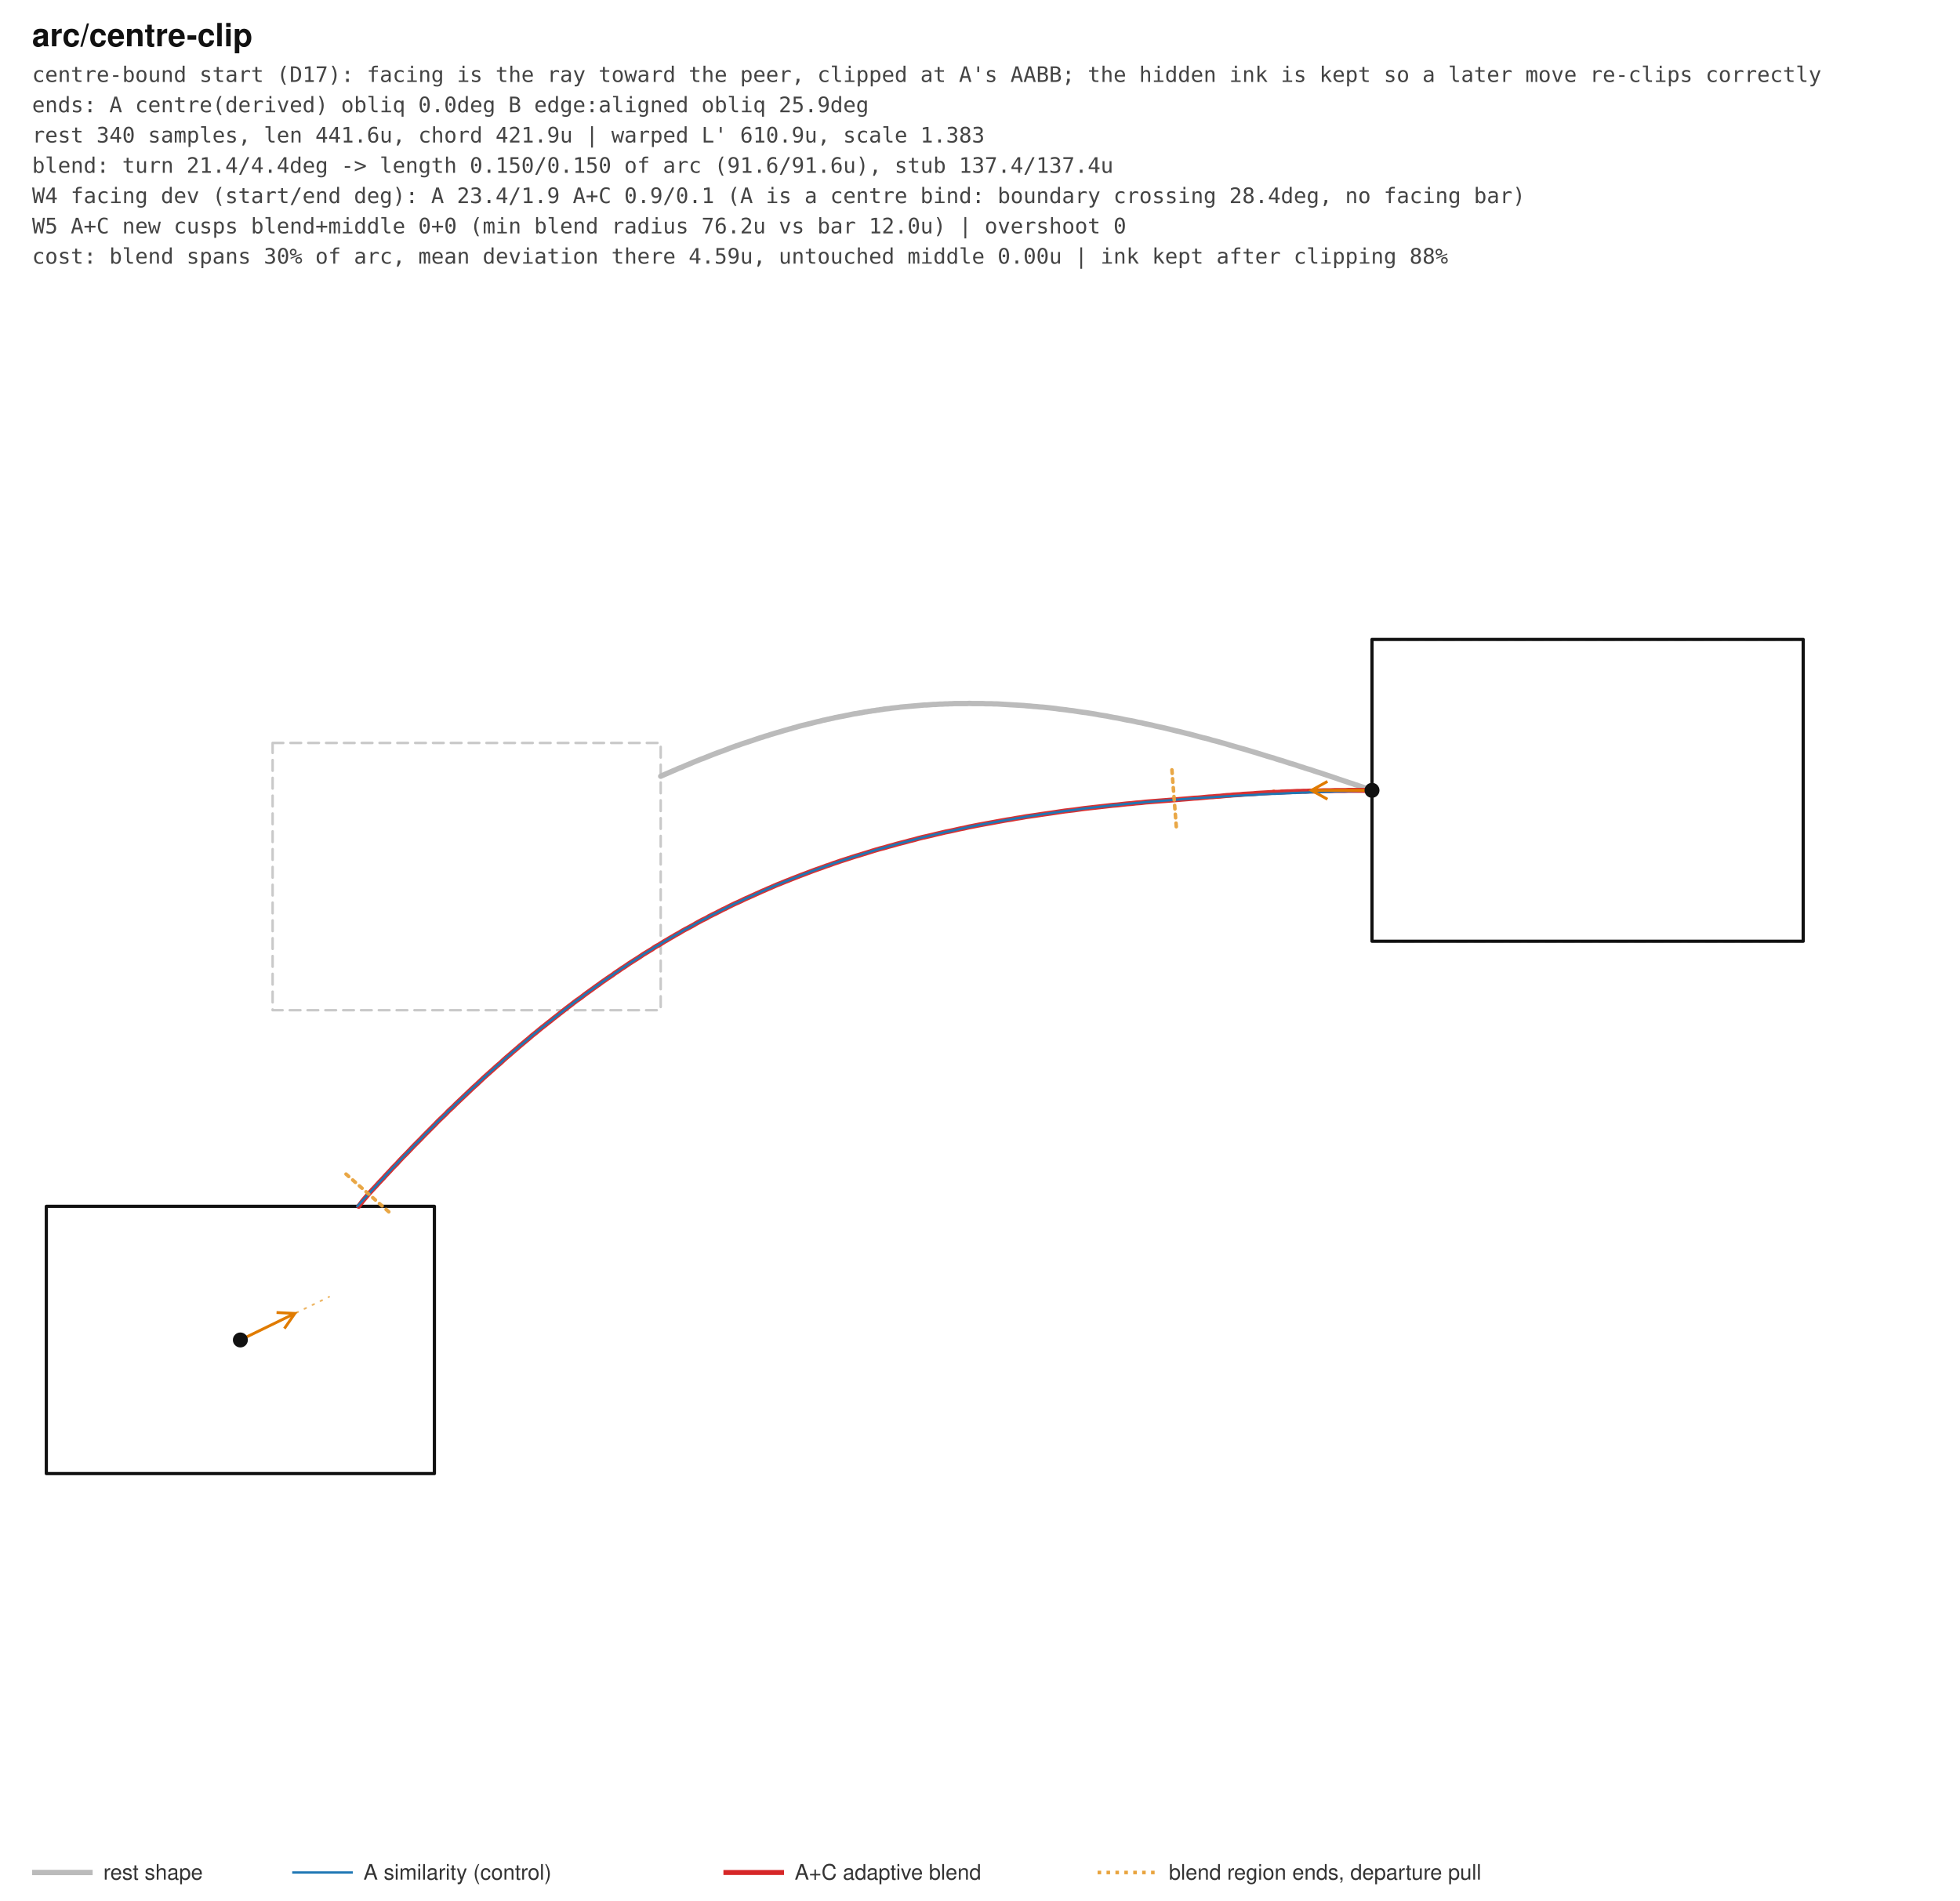
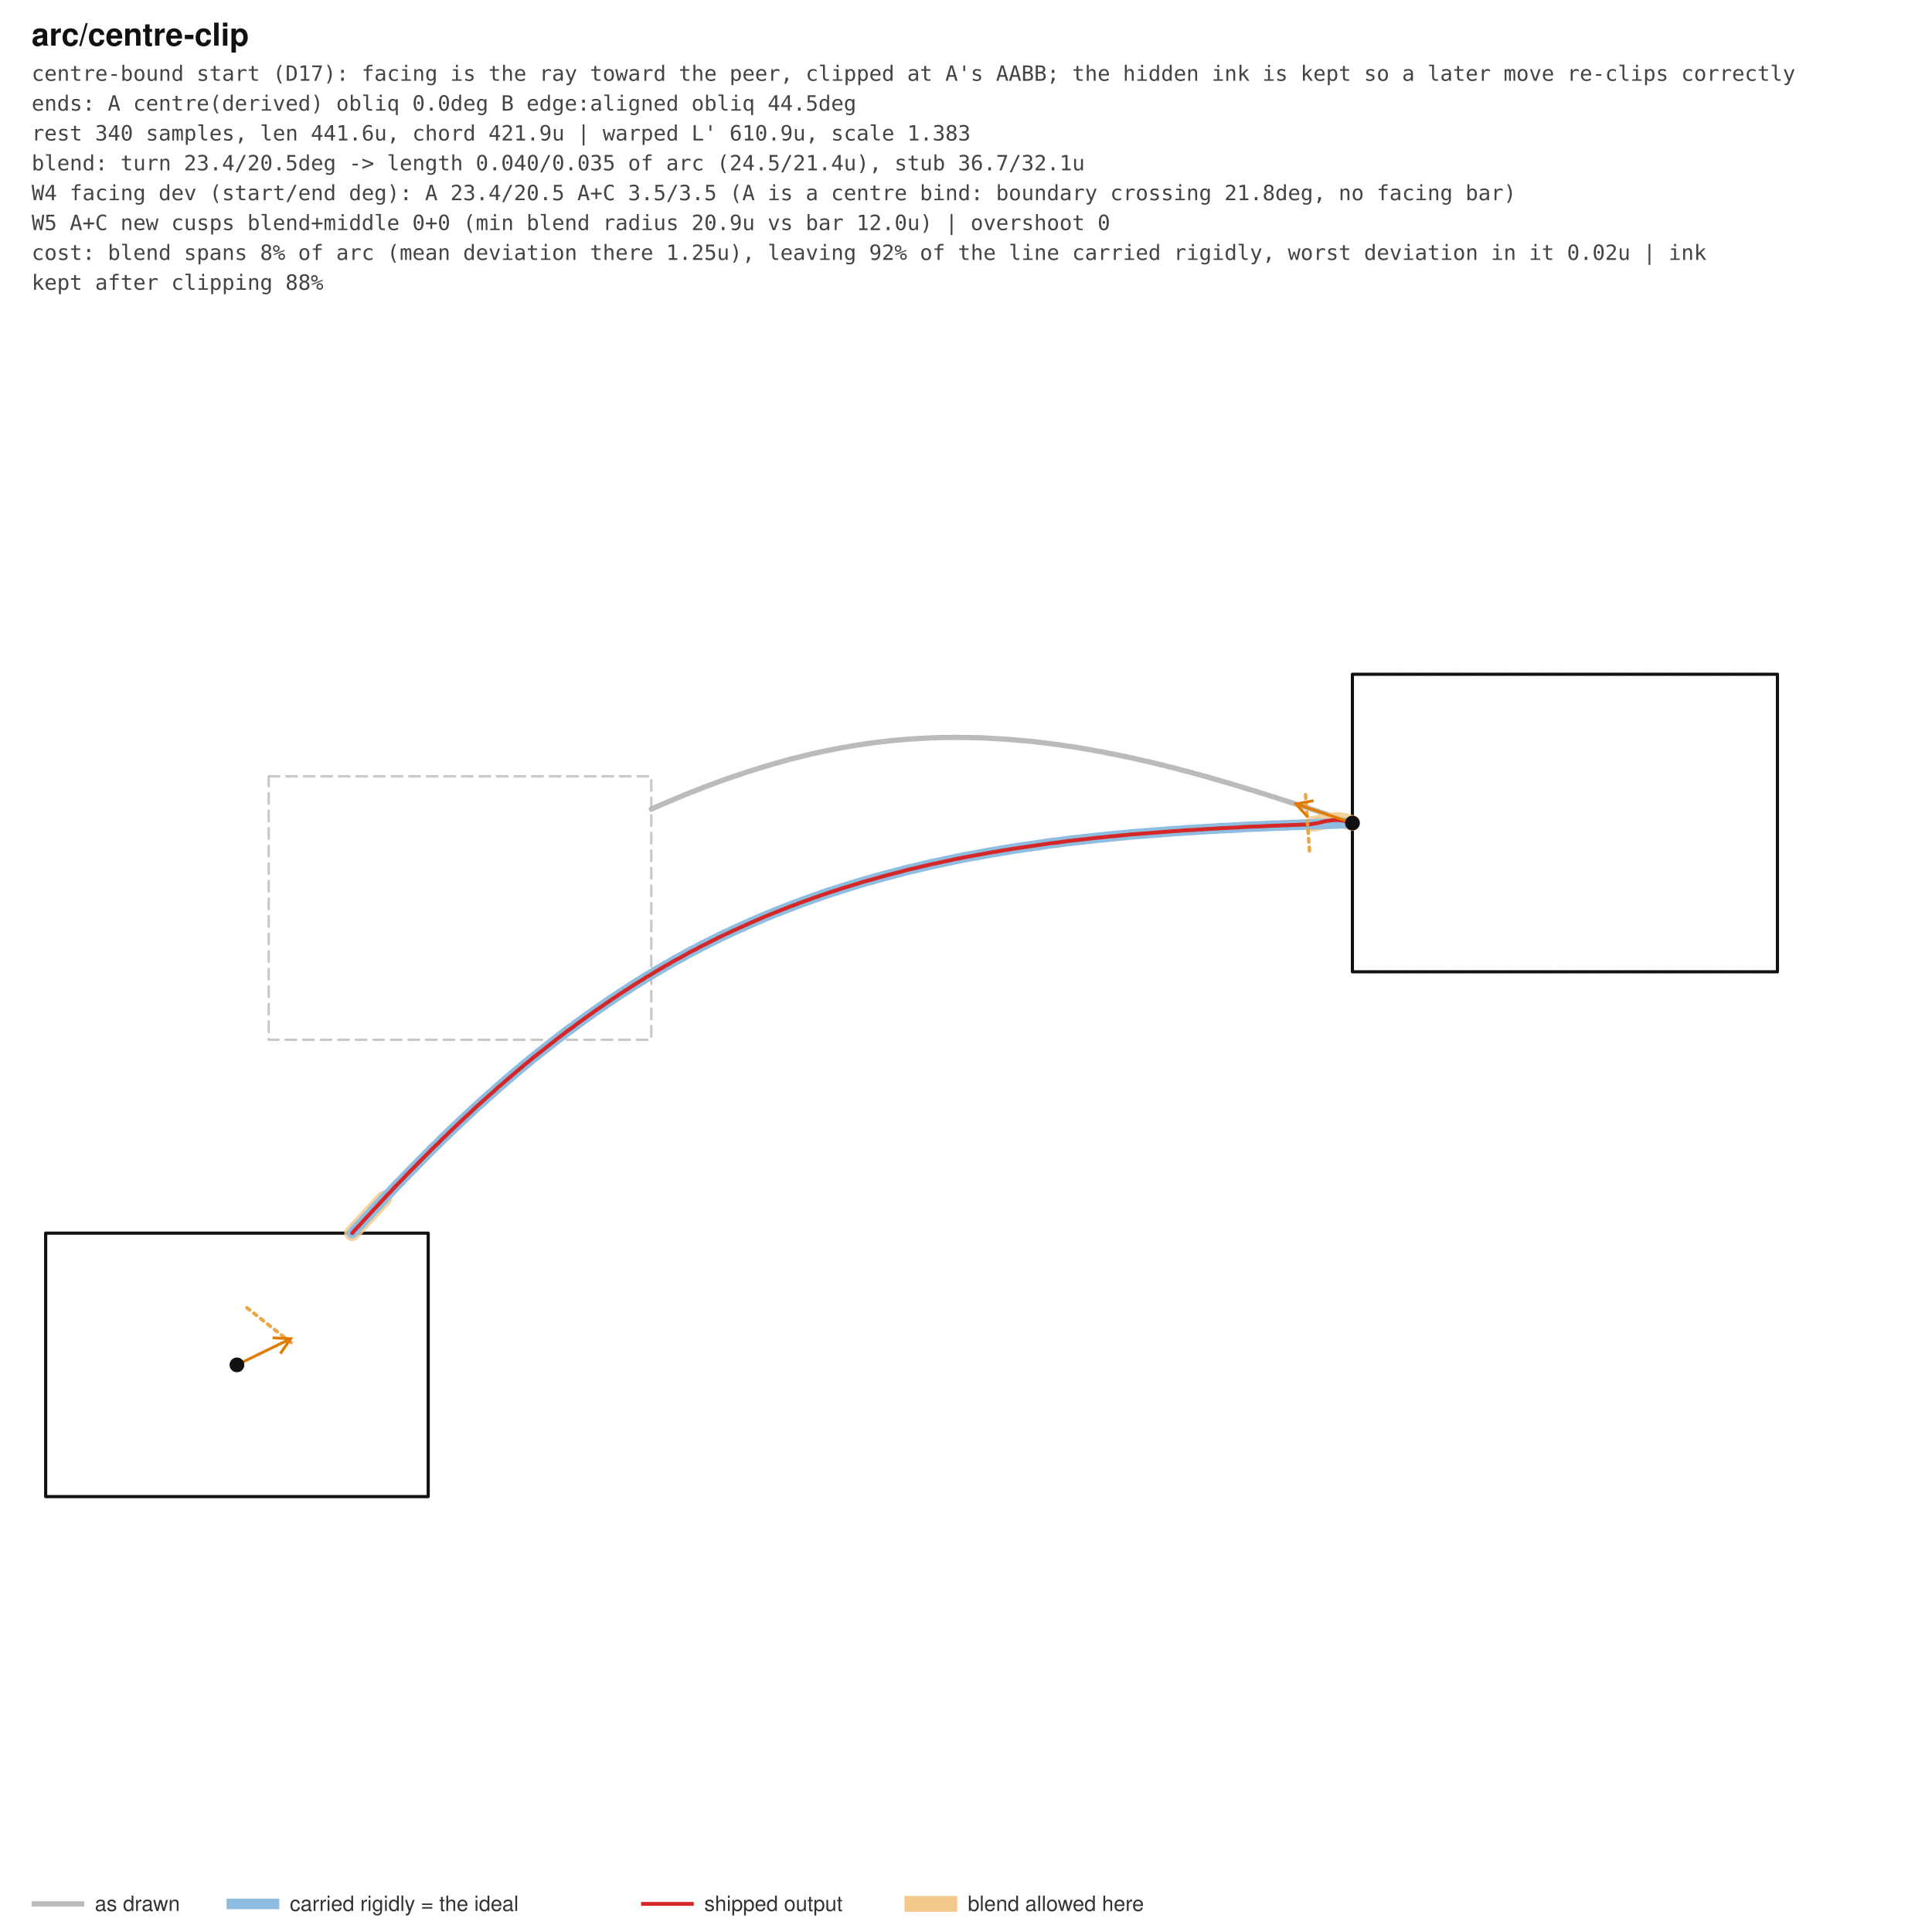
- <svg xmlns="http://www.w3.org/2000/svg" width="1100" height="1067" viewBox="0 0 1100 1067">
-   <rect x="0" y="0" width="1100" height="1067" fill="#ffffff" />
+ <svg xmlns="http://www.w3.org/2000/svg" width="1100" height="1100" viewBox="0 0 1100 1100">
+   <rect x="0" y="0" width="1100" height="1100" fill="#ffffff" />
  <text x="18" y="26" font-family="-apple-system,Helvetica,Arial" font-size="18" font-weight="600" fill="#111">arc/centre-clip</text>
  <text x="18" y="46" font-family="ui-monospace,Menlo,monospace" font-size="12" fill="#444">centre-bound start (D17): facing is the ray toward the peer, clipped at A's AABB; the hidden ink is kept so a later move re-clips correctly</text>
-   <text x="18" y="63" font-family="ui-monospace,Menlo,monospace" font-size="12" fill="#444">ends: A centre(derived) obliq 0.0deg   B edge:aligned obliq 25.9deg</text>
+   <text x="18" y="63" font-family="ui-monospace,Menlo,monospace" font-size="12" fill="#444">ends: A centre(derived) obliq 0.0deg   B edge:aligned obliq 44.5deg</text>
  <text x="18" y="80" font-family="ui-monospace,Menlo,monospace" font-size="12" fill="#444">rest 340 samples, len 441.6u, chord 421.9u   |   warped L' 610.9u, scale 1.383</text>
-   <text x="18" y="97" font-family="ui-monospace,Menlo,monospace" font-size="12" fill="#444">blend: turn 21.4/4.4deg -&gt; length 0.150/0.150 of arc (91.6/91.6u), stub 137.4/137.4u</text>
-   <text x="18" y="114" font-family="ui-monospace,Menlo,monospace" font-size="12" fill="#444">W4 facing dev (start/end deg): A 23.4/1.9   A+C 0.9/0.1   (A is a centre bind: boundary crossing 28.4deg, no facing bar)</text>
-   <text x="18" y="131" font-family="ui-monospace,Menlo,monospace" font-size="12" fill="#444">W5 A+C new cusps blend+middle 0+0 (min blend radius 76.2u vs bar 12.0u)   |   overshoot 0</text>
-   <text x="18" y="148" font-family="ui-monospace,Menlo,monospace" font-size="12" fill="#444">cost: blend spans 30% of arc, mean deviation there 4.59u, untouched middle 0.00u   |   ink kept after clipping 88%</text>
-   <polyline fill="none" stroke="#c9c9c9" stroke-width="1.40" stroke-linejoin="round" stroke-linecap="round" stroke-dasharray="6,4" points="153.0,417.0 370.8,417.0 370.8,567.0 153.0,567.0 153.0,417.0" />
-   <polyline fill="none" stroke="#c9c9c9" stroke-width="1.40" stroke-linejoin="round" stroke-linecap="round" stroke-dasharray="6,4" points="770.0,358.9 1012.0,358.9 1012.0,528.3 770.0,528.3 770.0,358.9" />
-   <polyline fill="none" stroke="#111111" stroke-width="1.80" stroke-linejoin="round" stroke-linecap="round" points="26.0,677.1 243.8,677.1 243.8,827.1 26.0,827.1 26.0,677.1" />
-   <polyline fill="none" stroke="#111111" stroke-width="1.80" stroke-linejoin="round" stroke-linecap="round" points="770.0,358.9 1012.0,358.9 1012.0,528.3 770.0,528.3 770.0,358.9" />
-   <polyline fill="none" stroke="#bbbbbb" stroke-width="3.00" stroke-linejoin="round" stroke-linecap="round" points="370.8,435.7 373.7,434.4 375.6,433.6 377.4,432.8 379.1,432.1 380.8,431.3 382.7,430.6 384.5,429.8 386.2,429.1 387.9,428.4 389.7,427.6 391.5,426.9 393.2,426.2 394.9,425.6 396.6,424.9 398.4,424.2 400.1,423.5 401.7,422.9 403.3,422.3 405.0,421.7 406.6,421.1 408.2,420.5 409.7,419.9 411.4,419.3 413.0,418.7 414.6,418.2 416.2,417.6 417.7,417.1 419.3,416.6 420.8,416.1 422.3,415.6 423.7,415.1 425.2,414.6 426.7,414.1 428.1,413.7 429.5,413.2 431.0,412.8 432.4,412.3 433.8,411.9 435.1,411.5 436.5,411.1 437.9,410.7 439.2,410.3 440.5,409.9 441.7,409.6 443.0,409.2 444.2,408.9 445.4,408.5 446.7,408.2 447.9,407.8 449.0,407.5 450.2,407.2 451.5,406.9 452.7,406.6 453.9,406.3 455.2,406.0 456.3,405.7 457.5,405.4 458.6,405.1 459.7,404.9 460.8,404.6 461.9,404.3 463.0,404.1 464.2,403.8 465.3,403.6 466.5,403.3 467.6,403.1 468.6,402.8 469.8,402.6 470.7,402.4 471.8,402.2 472.9,402.0 473.9,401.8 474.8,401.6 475.9,401.4 476.9,401.2 477.8,401.0 478.7,400.8 479.8,400.6 480.7,400.5 481.8,400.3 482.8,400.1 483.7,400.0 484.6,399.8 485.6,399.6 486.6,399.5 487.5,399.3 488.5,399.2 489.4,399.0 490.3,398.9 491.2,398.8 492.1,398.6 493.2,398.5 494.2,398.3 495.2,398.2 496.2,398.0 497.1,397.9 498.1,397.8 499.1,397.7 500.2,397.5 501.2,397.4 502.1,397.3 503.1,397.2 504.2,397.1 505.3,396.9 506.4,396.8 507.5,396.7 508.7,396.6 509.8,396.5 511.0,396.4 512.1,396.3 513.3,396.2 514.4,396.1 515.6,396.0 516.7,395.9 517.8,395.8 518.9,395.7 520.1,395.7 521.4,395.6 522.6,395.5 523.8,395.4 525.1,395.4 526.3,395.3 527.7,395.2 529.0,395.2 530.3,395.1 531.7,395.1 533.1,395.0 534.3,395.0 535.6,394.9 537.0,394.9 538.3,394.9 539.7,394.9 541.1,394.9 542.6,394.9 544.0,394.8 545.6,394.9 547.1,394.9 548.6,394.9 550.1,394.9 551.7,394.9 553.2,395.0 554.8,395.0 556.4,395.0 557.9,395.1 559.6,395.1 561.3,395.2 562.9,395.3 564.5,395.4 566.1,395.5 567.8,395.6 569.5,395.7 571.2,395.8 572.9,395.9 574.7,396.0 576.5,396.2 578.2,396.3 580.0,396.5 581.7,396.6 583.5,396.8 585.2,396.9 587.1,397.1 589.0,397.3 590.8,397.5 592.6,397.7 594.5,398.0 596.4,398.2 598.2,398.4 600.1,398.7 602.0,398.9 603.9,399.2 605.8,399.5 607.8,399.8 609.6,400.0 611.5,400.3 613.4,400.6 615.2,400.9 617.2,401.3 619.1,401.6 621.1,401.9 623.0,402.3 625.0,402.7 627.0,403.0 629.0,403.4 630.8,403.8 632.8,404.2 634.7,404.5 636.7,404.9 638.7,405.4 640.6,405.7 642.6,406.2 644.6,406.6 646.5,407.0 648.4,407.5 650.3,407.9 652.2,408.3 654.0,408.7 656.0,409.2 658.0,409.7 660.0,410.2 661.9,410.6 663.8,411.1 665.7,411.6 667.5,412.0 669.4,412.5 671.2,413.0 673.0,413.5 674.9,414.0 676.7,414.4 678.6,414.9 680.5,415.5 682.2,415.9 684.0,416.4 685.8,416.9 687.6,417.4 689.5,418.0 691.3,418.5 693.0,419.0 694.7,419.5 696.5,420.0 698.3,420.5 700.0,421.0 701.6,421.5 703.3,422.0 705.0,422.5 706.6,423.0 708.2,423.5 709.8,424.0 711.4,424.5 713.1,425.0 714.6,425.4 716.3,426.0 717.9,426.5 719.4,426.9 720.9,427.4 722.4,427.9 723.9,428.4 725.4,428.8 727.0,429.3 728.4,429.8 729.9,430.3 731.3,430.7 732.7,431.2 734.0,431.6 735.4,432.0 736.6,432.4 738.0,432.9 739.3,433.3 740.6,433.7 741.8,434.1 743.0,434.5 744.2,434.9 745.4,435.3 746.6,435.7 747.8,436.1 749.0,436.5 750.2,436.9 751.3,437.3 752.5,437.7 753.7,438.1 754.9,438.5 756.1,438.9 757.2,439.3 758.2,439.6 759.5,440.0 760.5,440.4 761.6,440.7 762.6,441.1 763.8,441.5 764.8,441.8 765.9,442.2 766.9,442.5 768.0,442.9 769.0,443.2 770.0,443.6" />
-   <polyline fill="none" stroke="#e8a33d" stroke-width="1.00" stroke-linejoin="round" stroke-linecap="round" stroke-dasharray="1,4" opacity="0.80" points="134.9,752.1 184.7,727.9" />
-   <polyline fill="none" stroke="#e8a33d" stroke-width="1.00" stroke-linejoin="round" stroke-linecap="round" stroke-dasharray="1,4" opacity="0.80" points="770.0,443.6 714.6,443.6" />
-   <polyline fill="none" stroke="#d62728" stroke-width="2.80" stroke-linejoin="round" stroke-linecap="round" opacity="0.95" points="201.3,677.1 203.6,674.0 205.3,672.0 207.1,669.9 209.0,667.8 210.9,665.8 212.8,663.7 214.8,661.6 216.8,659.4 218.7,657.4 220.5,655.4 222.5,653.4 224.4,651.3 226.4,649.2 228.3,647.3 230.3,645.2 232.3,643.1 234.3,641.1 236.2,639.2 238.1,637.2 240.1,635.2 242.1,633.2 244.0,631.3 245.9,629.3 248.0,627.3 250.0,625.4 251.9,623.4 254.0,621.5 255.9,619.6 257.8,617.8 259.7,616.0 261.7,614.1 263.6,612.3 265.6,610.4 267.5,608.7 269.4,606.9 271.3,605.1 273.2,603.4 275.1,601.7 277.0,600.0 279.0,598.2 280.9,596.6 282.6,595.0 284.4,593.4 286.3,591.8 288.1,590.2 289.9,588.7 291.6,587.2 293.4,585.7 295.3,584.1 297.1,582.6 298.8,581.1 300.6,579.7 302.4,578.2 304.1,576.8 305.8,575.5 307.4,574.2 309.1,572.9 310.8,571.5 312.5,570.2 314.0,569.0 315.7,567.7 317.3,566.4 319.0,565.1 320.5,564.0 322.0,562.8 323.6,561.6 325.2,560.5 326.7,559.4 328.1,558.3 329.6,557.2 331.0,556.2 332.4,555.2 333.9,554.1 335.3,553.1 336.6,552.2 337.9,551.2 339.4,550.2 340.8,549.2 342.3,548.2 343.8,547.2 345.1,546.2 346.5,545.3 347.8,544.4 349.1,543.5 350.4,542.7 351.7,541.8 353.0,540.9 354.4,540.0 355.8,539.1 357.1,538.3 358.5,537.4 359.7,536.6 361.0,535.7 362.2,535.0 363.5,534.2 364.8,533.4 366.0,532.7 367.1,531.9 368.4,531.1 369.6,530.5 370.7,529.8 371.8,529.1 373.1,528.3 374.2,527.7 375.5,526.9 376.7,526.2 377.8,525.6 378.9,524.9 380.2,524.2 381.3,523.6 382.4,522.9 383.6,522.2 384.7,521.6 385.9,521.0 387.0,520.4 388.1,519.8 389.4,519.1 390.7,518.3 391.8,517.7 393.1,517.0 394.2,516.4 395.5,515.8 396.7,515.2 398.0,514.4 399.2,513.8 400.4,513.2 401.7,512.6 403.0,511.9 404.4,511.2 405.7,510.5 407.1,509.9 408.6,509.1 410.0,508.4 411.4,507.7 412.9,507.0 414.3,506.4 415.8,505.7 417.2,505.0 418.7,504.3 420.1,503.7 421.4,503.1 423.0,502.4 424.5,501.7 426.1,501.0 427.6,500.3 429.3,499.6 430.8,498.9 432.5,498.2 434.3,497.4 435.9,496.7 437.7,496.0 439.4,495.3 441.1,494.6 442.7,494.0 444.4,493.3 446.2,492.6 448.0,491.9 449.8,491.2 451.7,490.5 453.5,489.8 455.6,489.0 457.5,488.3 459.5,487.6 461.5,486.9 463.6,486.1 465.5,485.5 467.6,484.7 469.7,484.0 471.7,483.3 473.9,482.6 476.1,481.9 478.2,481.2 480.4,480.5 482.5,479.9 484.7,479.2 487.0,478.5 489.2,477.8 491.5,477.1 493.9,476.4 496.3,475.8 498.6,475.1 500.9,474.5 503.3,473.8 505.6,473.2 508.0,472.6 510.5,471.9 513.0,471.3 515.4,470.6 517.8,470.0 520.5,469.4 523.1,468.8 525.5,468.2 528.1,467.6 530.6,467.0 533.2,466.5 535.9,465.9 538.5,465.3 541.1,464.8 543.6,464.2 546.2,463.7 548.7,463.2 551.4,462.7 554.1,462.2 556.9,461.7 559.6,461.2 562.3,460.7 565.1,460.2 567.8,459.8 570.4,459.3 573.1,458.9 575.8,458.4 578.6,458.0 581.4,457.6 584.0,457.2 586.7,456.8 589.6,456.4 592.3,456.0 594.9,455.6 597.6,455.2 600.2,454.9 602.8,454.6 605.6,454.2 608.5,453.8 611.2,453.5 613.9,453.2 616.6,452.9 619.3,452.6 621.9,452.3 624.5,452.0 627.1,451.8 629.7,451.5 632.4,451.2 635.0,451.0 637.6,450.7 640.4,450.5 642.8,450.2 645.4,450.0 647.9,449.8 650.6,449.6 653.2,449.4 655.8,449.2 658.3,449.0 660.8,448.8 663.2,448.6 665.7,448.4 668.0,448.2 670.1,448.0 672.3,447.9 674.5,447.7 676.5,447.5 678.6,447.3 680.6,447.2 682.6,447.0 684.6,446.9 686.4,446.7 688.4,446.5 690.4,446.4 692.2,446.2 694.0,446.1 695.9,446.0 697.7,445.8 699.5,445.7 701.4,445.6 703.2,445.5 705.1,445.3 706.8,445.2 708.5,445.1 710.3,445.0 712.0,444.9 713.7,444.8 715.5,444.7 717.3,444.7 719.0,444.6 720.7,444.5 722.4,444.4 724.2,444.4 725.9,444.3 727.7,444.2 729.5,444.2 731.4,444.1 733.2,444.1 735.0,444.0 736.9,444.0 738.8,443.9 740.9,443.9 743.0,443.8 744.8,443.8 746.7,443.8 748.9,443.7 750.8,443.7 752.9,443.7 754.8,443.7 757.0,443.6 759.1,443.6 761.4,443.6 763.5,443.6 765.6,443.6 767.8,443.6 770.0,443.6" />
-   <polyline fill="none" stroke="#1f77b4" stroke-width="1.30" stroke-linejoin="round" stroke-linecap="round" points="200.5,677.1 203.3,674.0 205.2,672.0 207.1,669.9 209.0,667.8 210.9,665.8 212.8,663.7 214.8,661.6 216.8,659.4 218.7,657.4 220.5,655.4 222.5,653.4 224.4,651.3 226.4,649.2 228.3,647.3 230.3,645.2 232.3,643.1 234.3,641.1 236.2,639.2 238.1,637.2 240.1,635.2 242.1,633.2 244.0,631.3 245.9,629.3 248.0,627.3 250.0,625.4 251.9,623.4 254.0,621.5 255.9,619.6 257.8,617.8 259.7,616.0 261.7,614.1 263.6,612.3 265.6,610.4 267.5,608.7 269.4,606.9 271.3,605.1 273.2,603.4 275.1,601.7 277.0,600.0 279.0,598.2 280.9,596.6 282.6,595.0 284.4,593.4 286.3,591.8 288.1,590.2 289.9,588.7 291.6,587.2 293.4,585.7 295.3,584.1 297.1,582.6 298.8,581.1 300.6,579.7 302.4,578.2 304.1,576.8 305.8,575.5 307.4,574.2 309.1,572.9 310.8,571.5 312.5,570.2 314.0,569.0 315.7,567.7 317.3,566.4 319.0,565.1 320.5,564.0 322.0,562.8 323.6,561.6 325.2,560.5 326.7,559.4 328.1,558.3 329.6,557.2 331.0,556.2 332.4,555.2 333.9,554.1 335.3,553.1 336.6,552.2 337.9,551.2 339.4,550.2 340.8,549.2 342.3,548.2 343.8,547.2 345.1,546.2 346.5,545.3 347.8,544.4 349.1,543.5 350.4,542.7 351.7,541.8 353.0,540.9 354.4,540.0 355.8,539.1 357.1,538.3 358.5,537.4 359.7,536.6 361.0,535.7 362.2,535.0 363.5,534.2 364.8,533.4 366.0,532.7 367.1,531.9 368.4,531.1 369.6,530.5 370.7,529.8 371.8,529.1 373.1,528.3 374.2,527.7 375.5,526.9 376.7,526.2 377.8,525.6 378.9,524.9 380.2,524.2 381.3,523.6 382.4,522.9 383.6,522.2 384.7,521.6 385.9,521.0 387.0,520.4 388.1,519.8 389.4,519.1 390.7,518.3 391.8,517.7 393.1,517.0 394.2,516.4 395.5,515.8 396.7,515.2 398.0,514.4 399.2,513.8 400.4,513.2 401.7,512.6 403.0,511.9 404.4,511.2 405.7,510.5 407.1,509.9 408.6,509.1 410.0,508.4 411.4,507.7 412.9,507.0 414.3,506.4 415.8,505.7 417.2,505.0 418.7,504.3 420.1,503.7 421.4,503.1 423.0,502.4 424.5,501.7 426.1,501.0 427.6,500.3 429.3,499.6 430.8,498.9 432.5,498.2 434.3,497.4 435.9,496.7 437.7,496.0 439.4,495.3 441.1,494.6 442.7,494.0 444.4,493.3 446.2,492.6 448.0,491.9 449.8,491.2 451.7,490.5 453.5,489.8 455.6,489.0 457.5,488.3 459.5,487.6 461.5,486.9 463.6,486.1 465.5,485.5 467.6,484.7 469.7,484.0 471.7,483.3 473.9,482.6 476.1,481.9 478.2,481.2 480.4,480.5 482.5,479.9 484.7,479.2 487.0,478.5 489.2,477.8 491.5,477.1 493.9,476.4 496.3,475.8 498.6,475.1 500.9,474.5 503.3,473.8 505.6,473.2 508.0,472.6 510.5,471.9 513.0,471.3 515.4,470.6 517.8,470.0 520.5,469.4 523.1,468.8 525.5,468.2 528.1,467.6 530.6,467.0 533.2,466.5 535.9,465.9 538.5,465.3 541.1,464.8 543.6,464.2 546.2,463.7 548.7,463.2 551.4,462.7 554.1,462.2 556.9,461.7 559.6,461.2 562.3,460.7 565.1,460.2 567.8,459.8 570.4,459.3 573.1,458.9 575.8,458.4 578.6,458.0 581.4,457.6 584.0,457.2 586.7,456.8 589.6,456.4 592.3,456.0 594.9,455.6 597.6,455.2 600.2,454.9 602.8,454.6 605.6,454.2 608.5,453.8 611.2,453.5 613.9,453.2 616.6,452.9 619.3,452.6 621.9,452.3 624.5,452.0 627.1,451.8 629.7,451.5 632.4,451.2 635.0,451.0 637.6,450.7 640.4,450.5 642.8,450.2 645.4,450.0 647.9,449.8 650.6,449.6 653.2,449.4 655.8,449.2 658.3,449.0 660.8,448.8 663.3,448.6 665.9,448.4 668.3,448.2 670.7,448.1 673.1,447.9 675.5,447.7 677.8,447.6 680.2,447.5 682.5,447.3 684.8,447.2 687.2,447.0 689.4,446.9 691.8,446.8 694.1,446.6 696.4,446.5 698.5,446.4 700.7,446.3 702.9,446.2 705.1,446.1 707.3,445.9 709.4,445.8 711.6,445.7 713.6,445.6 715.6,445.6 717.5,445.5 719.5,445.4 721.4,445.3 723.4,445.2 725.2,445.1 727.0,445.1 728.8,445.0 730.6,444.9 732.4,444.9 734.1,444.8 735.8,444.7 737.6,444.7 739.4,444.6 741.1,444.5 742.8,444.5 744.5,444.4 746.2,444.4 748.0,444.3 749.7,444.2 751.3,444.2 752.8,444.1 754.6,444.1 756.1,444.0 757.7,444.0 759.2,443.9 760.9,443.9 762.4,443.8 764.1,443.8 765.5,443.7 767.0,443.7 768.6,443.6 770.0,443.6" />
-   <polyline fill="none" stroke="#e8a33d" stroke-width="2.00" stroke-linejoin="round" stroke-linecap="round" stroke-dasharray="2,3" opacity="0.95" points="194.2,659.0 219.6,681.4" />
-   <polyline fill="none" stroke="#e8a33d" stroke-width="2.00" stroke-linejoin="round" stroke-linecap="round" stroke-dasharray="2,3" opacity="0.95" points="657.7,432.1 660.3,465.8" />
-   <path d="M 134.9 752.1 L 165.5 737.2 M 159.6 745.7 L 165.5 737.2 L 155.2 736.7" fill="none" stroke="#e07b00" stroke-width="1.6" />
-   <path d="M 770.0 443.6 L 736.0 443.6 M 745.0 438.6 L 736.0 443.6 L 745.0 448.6" fill="none" stroke="#e07b00" stroke-width="1.6" />
-   <circle cx="134.9" cy="752.1" r="4.20" fill="#111111" />
-   <circle cx="770.0" cy="443.6" r="4.20" fill="#111111" />
-   <line x1="18" y1="1051" x2="52" y2="1051" stroke="#bbbbbb" stroke-width="3.00" />
-   <text x="58" y="1055" font-family="-apple-system,Helvetica,Arial" font-size="12" fill="#333">rest shape</text>
-   <line x1="164" y1="1051" x2="198" y2="1051" stroke="#1f77b4" stroke-width="1.30" />
-   <text x="204" y="1055" font-family="-apple-system,Helvetica,Arial" font-size="12" fill="#333">A similarity (control)</text>
-   <line x1="406" y1="1051" x2="440" y2="1051" stroke="#d62728" stroke-width="2.80" />
-   <text x="446" y="1055" font-family="-apple-system,Helvetica,Arial" font-size="12" fill="#333">A+C adaptive blend</text>
-   <line x1="616" y1="1051" x2="650" y2="1051" stroke="#e8a33d" stroke-width="2.00" stroke-dasharray="2,3" />
-   <text x="656" y="1055" font-family="-apple-system,Helvetica,Arial" font-size="12" fill="#333">blend region ends, departure pull</text>
+   <text x="18" y="97" font-family="ui-monospace,Menlo,monospace" font-size="12" fill="#444">blend: turn 23.4/20.5deg -&gt; length 0.040/0.035 of arc (24.5/21.4u), stub 36.7/32.1u</text>
+   <text x="18" y="114" font-family="ui-monospace,Menlo,monospace" font-size="12" fill="#444">W4 facing dev (start/end deg): A 23.4/20.5   A+C 3.5/3.5   (A is a centre bind: boundary crossing 21.8deg, no facing bar)</text>
+   <text x="18" y="131" font-family="ui-monospace,Menlo,monospace" font-size="12" fill="#444">W5 A+C new cusps blend+middle 0+0 (min blend radius 20.9u vs bar 12.0u)   |   overshoot 0</text>
+   <text x="18" y="148" font-family="ui-monospace,Menlo,monospace" font-size="12" fill="#444">cost: blend spans 8% of arc (mean deviation there 1.25u), leaving 92% of the line carried rigidly, worst deviation in it 0.02u   |   ink</text>
+   <text x="18" y="165" font-family="ui-monospace,Menlo,monospace" font-size="12" fill="#444">    kept after clipping 88%</text>
+   <polyline fill="none" stroke="#c9c9c9" stroke-width="1.40" stroke-linejoin="round" stroke-linecap="round" stroke-dasharray="6,4" points="153.0,442.0 370.8,442.0 370.8,592.0 153.0,592.0 153.0,442.0" />
+   <polyline fill="none" stroke="#c9c9c9" stroke-width="1.40" stroke-linejoin="round" stroke-linecap="round" stroke-dasharray="6,4" points="770.0,383.9 1012.0,383.9 1012.0,553.3 770.0,553.3 770.0,383.9" />
+   <polyline fill="none" stroke="#111111" stroke-width="1.80" stroke-linejoin="round" stroke-linecap="round" points="26.0,702.1 243.8,702.1 243.8,852.1 26.0,852.1 26.0,702.1" />
+   <polyline fill="none" stroke="#111111" stroke-width="1.80" stroke-linejoin="round" stroke-linecap="round" points="770.0,383.9 1012.0,383.9 1012.0,553.3 770.0,553.3 770.0,383.9" />
+   <polyline fill="none" stroke="#bbbbbb" stroke-width="3.00" stroke-linejoin="round" stroke-linecap="round" points="370.8,460.7 373.7,459.4 375.6,458.6 377.4,457.8 379.1,457.1 380.8,456.3 382.7,455.6 384.5,454.8 386.2,454.1 387.9,453.4 389.7,452.6 391.5,451.9 393.2,451.2 394.9,450.6 396.6,449.9 398.4,449.2 400.1,448.5 401.7,447.9 403.3,447.3 405.0,446.7 406.6,446.1 408.2,445.5 409.7,444.9 411.4,444.3 413.0,443.7 414.6,443.2 416.2,442.6 417.7,442.1 419.3,441.6 420.8,441.1 422.3,440.6 423.7,440.1 425.2,439.6 426.7,439.1 428.1,438.7 429.5,438.2 431.0,437.8 432.4,437.3 433.8,436.9 435.1,436.5 436.5,436.1 437.9,435.7 439.2,435.3 440.5,434.9 441.7,434.6 443.0,434.2 444.2,433.9 445.4,433.5 446.7,433.2 447.9,432.8 449.0,432.5 450.2,432.2 451.5,431.9 452.7,431.6 453.9,431.3 455.2,431.0 456.3,430.7 457.5,430.4 458.6,430.1 459.7,429.9 460.8,429.6 461.9,429.3 463.0,429.1 464.2,428.8 465.3,428.6 466.5,428.3 467.6,428.1 468.6,427.8 469.8,427.6 470.7,427.4 471.8,427.2 472.9,427.0 473.9,426.8 474.8,426.6 475.9,426.4 476.9,426.2 477.8,426.0 478.7,425.8 479.8,425.6 480.7,425.5 481.8,425.3 482.8,425.1 483.7,425.0 484.6,424.8 485.6,424.6 486.6,424.5 487.5,424.3 488.5,424.2 489.4,424.0 490.3,423.9 491.2,423.8 492.1,423.6 493.2,423.5 494.2,423.3 495.2,423.2 496.2,423.0 497.1,422.9 498.1,422.8 499.1,422.7 500.2,422.5 501.2,422.4 502.1,422.3 503.1,422.2 504.2,422.1 505.3,421.9 506.4,421.8 507.5,421.7 508.7,421.6 509.8,421.5 511.0,421.4 512.1,421.3 513.3,421.2 514.4,421.1 515.6,421.0 516.7,420.9 517.8,420.8 518.9,420.7 520.1,420.7 521.4,420.6 522.6,420.5 523.8,420.4 525.1,420.4 526.3,420.3 527.7,420.2 529.0,420.2 530.3,420.1 531.7,420.1 533.1,420.0 534.3,420.0 535.6,419.9 537.0,419.9 538.3,419.9 539.7,419.9 541.1,419.9 542.6,419.9 544.0,419.8 545.6,419.9 547.1,419.9 548.6,419.9 550.1,419.9 551.7,419.9 553.2,420.0 554.8,420.0 556.4,420.0 557.9,420.1 559.6,420.1 561.3,420.2 562.9,420.3 564.5,420.4 566.1,420.5 567.8,420.6 569.5,420.7 571.2,420.8 572.9,420.9 574.7,421.0 576.5,421.2 578.2,421.3 580.0,421.5 581.7,421.6 583.5,421.8 585.2,421.9 587.1,422.1 589.0,422.3 590.8,422.5 592.6,422.7 594.5,423.0 596.4,423.2 598.2,423.4 600.1,423.7 602.0,423.9 603.9,424.2 605.8,424.5 607.8,424.8 609.6,425.0 611.5,425.3 613.4,425.6 615.2,425.9 617.2,426.3 619.1,426.6 621.1,426.9 623.0,427.3 625.0,427.7 627.0,428.0 629.0,428.4 630.8,428.8 632.8,429.2 634.7,429.5 636.7,429.9 638.7,430.4 640.6,430.7 642.6,431.2 644.6,431.6 646.5,432.0 648.4,432.5 650.3,432.9 652.2,433.3 654.0,433.7 656.0,434.2 658.0,434.7 660.0,435.2 661.9,435.6 663.8,436.1 665.7,436.6 667.5,437.0 669.4,437.5 671.2,438.0 673.0,438.5 674.9,439.0 676.7,439.4 678.6,439.9 680.5,440.5 682.2,440.9 684.0,441.4 685.8,441.9 687.6,442.4 689.5,443.0 691.3,443.5 693.0,444.0 694.7,444.5 696.5,445.0 698.3,445.5 700.0,446.0 701.6,446.5 703.3,447.0 705.0,447.5 706.6,448.0 708.2,448.5 709.8,449.0 711.4,449.5 713.1,450.0 714.6,450.4 716.3,451.0 717.9,451.5 719.4,451.9 720.9,452.4 722.4,452.9 723.9,453.4 725.4,453.8 727.0,454.3 728.4,454.8 729.9,455.3 731.3,455.7 732.7,456.2 734.0,456.6 735.4,457.0 736.6,457.4 738.0,457.9 739.3,458.3 740.6,458.7 741.8,459.1 743.0,459.5 744.2,459.9 745.4,460.3 746.6,460.7 747.8,461.1 749.0,461.5 750.2,461.9 751.3,462.3 752.5,462.7 753.7,463.1 754.9,463.5 756.1,463.9 757.2,464.3 758.2,464.6 759.5,465.0 760.5,465.4 761.6,465.7 762.6,466.1 763.8,466.5 764.8,466.8 765.9,467.2 766.9,467.5 768.0,467.9 769.0,468.2 770.0,468.6" />
+   <polyline fill="none" stroke="#e8a33d" stroke-width="1.00" stroke-linejoin="round" stroke-linecap="round" stroke-dasharray="1,4" opacity="0.80" points="134.9,777.1 148.2,770.6" />
+   <polyline fill="none" stroke="#e8a33d" stroke-width="1.00" stroke-linejoin="round" stroke-linecap="round" stroke-dasharray="1,4" opacity="0.80" points="770.0,468.6 757.8,464.5" />
+   <polyline fill="none" stroke="#f3c98b" stroke-width="9.00" stroke-linejoin="round" stroke-linecap="round" opacity="0.85" points="200.5,702.1 203.3,699.0 205.2,697.0 207.1,694.9 209.0,692.8 210.9,690.8 212.8,688.7 214.8,686.6 216.8,684.4 218.7,682.4" />
+   <polyline fill="none" stroke="#f3c98b" stroke-width="9.00" stroke-linejoin="round" stroke-linecap="round" opacity="0.85" points="770.0,468.6 768.1,468.1 766.1,467.5 764.3,467.2 762.6,467.0 760.8,466.9 759.3,467.0 757.7,467.1 756.3,467.3 754.8,467.5 753.5,467.8 752.0,468.2 750.7,468.5 749.3,468.8 747.7,469.0" />
+   <polyline fill="none" stroke="#8fbde0" stroke-width="6.00" stroke-linejoin="round" stroke-linecap="round" points="200.5,702.1 203.3,699.0 205.2,697.0 207.1,694.9 209.0,692.8 210.9,690.8 212.8,688.7 214.8,686.6 216.8,684.4 218.7,682.4 220.5,680.4 222.5,678.4 224.4,676.3 226.4,674.2 228.3,672.3 230.3,670.2 232.3,668.1 234.3,666.1 236.2,664.2 238.1,662.2 240.1,660.2 242.1,658.2 244.0,656.3 245.9,654.3 248.0,652.3 250.0,650.4 251.9,648.4 254.0,646.5 255.9,644.6 257.8,642.8 259.7,641.0 261.7,639.1 263.6,637.3 265.6,635.4 267.5,633.7 269.4,631.9 271.3,630.1 273.2,628.4 275.1,626.7 277.0,625.0 279.0,623.2 280.9,621.6 282.6,620.0 284.4,618.4 286.3,616.8 288.1,615.2 289.9,613.7 291.6,612.2 293.4,610.7 295.3,609.1 297.1,607.6 298.8,606.1 300.6,604.7 302.4,603.2 304.1,601.8 305.8,600.5 307.4,599.2 309.1,597.9 310.8,596.5 312.5,595.2 314.0,594.0 315.7,592.7 317.3,591.4 319.0,590.1 320.5,589.0 322.0,587.8 323.6,586.6 325.2,585.5 326.7,584.4 328.1,583.3 329.6,582.2 331.0,581.2 332.4,580.2 333.9,579.1 335.3,578.1 336.6,577.2 337.9,576.2 339.4,575.2 340.8,574.2 342.3,573.2 343.8,572.2 345.1,571.2 346.5,570.3 347.8,569.4 349.1,568.5 350.4,567.7 351.7,566.8 353.0,565.9 354.4,565.0 355.8,564.1 357.1,563.3 358.5,562.4 359.7,561.6 361.0,560.7 362.2,560.0 363.5,559.2 364.8,558.4 366.0,557.7 367.1,556.9 368.4,556.1 369.6,555.5 370.7,554.8 371.8,554.1 373.1,553.3 374.2,552.7 375.5,551.9 376.7,551.2 377.8,550.6 378.9,549.9 380.2,549.2 381.3,548.6 382.4,547.9 383.6,547.2 384.7,546.6 385.9,546.0 387.0,545.4 388.1,544.8 389.4,544.1 390.7,543.3 391.8,542.7 393.1,542.0 394.2,541.4 395.5,540.8 396.7,540.2 398.0,539.4 399.2,538.8 400.4,538.2 401.7,537.6 403.0,536.9 404.4,536.2 405.7,535.5 407.1,534.9 408.6,534.1 410.0,533.4 411.4,532.7 412.9,532.0 414.3,531.4 415.8,530.7 417.2,530.0 418.7,529.3 420.1,528.7 421.4,528.1 423.0,527.4 424.5,526.7 426.1,526.0 427.6,525.3 429.3,524.6 430.8,523.9 432.5,523.2 434.3,522.4 435.9,521.7 437.7,521.0 439.4,520.3 441.1,519.6 442.7,519.0 444.4,518.3 446.2,517.6 448.0,516.9 449.8,516.2 451.7,515.5 453.5,514.8 455.6,514.0 457.5,513.3 459.5,512.6 461.5,511.9 463.6,511.1 465.5,510.5 467.6,509.7 469.7,509.0 471.7,508.3 473.9,507.6 476.1,506.9 478.2,506.2 480.4,505.5 482.5,504.9 484.7,504.2 487.0,503.5 489.2,502.8 491.5,502.1 493.9,501.4 496.3,500.8 498.6,500.1 500.9,499.5 503.3,498.8 505.6,498.2 508.0,497.6 510.5,496.9 513.0,496.3 515.4,495.6 517.8,495.0 520.5,494.4 523.1,493.8 525.5,493.2 528.1,492.6 530.6,492.0 533.2,491.5 535.9,490.9 538.5,490.3 541.1,489.8 543.6,489.2 546.2,488.7 548.7,488.2 551.4,487.7 554.1,487.2 556.9,486.7 559.6,486.2 562.3,485.7 565.1,485.2 567.8,484.8 570.4,484.3 573.1,483.9 575.8,483.4 578.6,483.0 581.4,482.6 584.0,482.2 586.7,481.8 589.6,481.4 592.3,481.0 594.9,480.6 597.6,480.2 600.2,479.9 602.8,479.6 605.6,479.2 608.5,478.8 611.2,478.5 613.9,478.2 616.6,477.9 619.3,477.6 621.9,477.3 624.5,477.0 627.1,476.8 629.7,476.5 632.4,476.2 635.0,476.0 637.6,475.7 640.4,475.5 642.8,475.2 645.4,475.0 647.9,474.8 650.6,474.6 653.2,474.4 655.8,474.2 658.3,474.0 660.8,473.8 663.3,473.6 665.9,473.4 668.3,473.2 670.7,473.1 673.1,472.9 675.5,472.7 677.8,472.6 680.2,472.5 682.5,472.3 684.8,472.2 687.2,472.0 689.4,471.9 691.8,471.8 694.1,471.6 696.4,471.5 698.5,471.4 700.7,471.3 702.9,471.2 705.1,471.1 707.3,470.9 709.4,470.8 711.6,470.7 713.6,470.6 715.6,470.6 717.5,470.5 719.5,470.4 721.4,470.3 723.4,470.2 725.2,470.1 727.0,470.1 728.8,470.0 730.6,469.9 732.4,469.9 734.1,469.8 735.8,469.7 737.6,469.7 739.4,469.6 741.1,469.5 742.8,469.5 744.5,469.4 746.2,469.4 748.0,469.3 749.7,469.2 751.3,469.2 752.8,469.1 754.6,469.1 756.1,469.0 757.7,469.0 759.2,468.9 760.9,468.9 762.4,468.8 764.1,468.8 765.5,468.7 767.0,468.7 768.6,468.6 770.0,468.6" />
+   <polyline fill="none" stroke="#d62728" stroke-width="2.20" stroke-linejoin="round" stroke-linecap="round" points="200.5,702.1 203.3,699.0 205.2,697.0 207.1,694.9 209.0,692.8 210.9,690.8 212.8,688.7 214.8,686.6 216.8,684.4 218.7,682.4 220.5,680.4 222.5,678.4 224.4,676.3 226.4,674.2 228.3,672.3 230.3,670.2 232.3,668.1 234.3,666.1 236.2,664.2 238.1,662.2 240.1,660.2 242.1,658.2 244.0,656.3 245.9,654.3 248.0,652.3 250.0,650.4 251.9,648.4 254.0,646.5 255.9,644.6 257.8,642.8 259.7,641.0 261.7,639.1 263.6,637.3 265.6,635.4 267.5,633.7 269.4,631.9 271.3,630.1 273.2,628.4 275.1,626.7 277.0,625.0 279.0,623.2 280.9,621.6 282.6,620.0 284.4,618.4 286.3,616.8 288.1,615.2 289.9,613.7 291.6,612.2 293.4,610.7 295.3,609.1 297.1,607.6 298.8,606.1 300.6,604.7 302.4,603.2 304.1,601.8 305.8,600.5 307.4,599.2 309.1,597.9 310.8,596.5 312.5,595.2 314.0,594.0 315.7,592.7 317.3,591.4 319.0,590.1 320.5,589.0 322.0,587.8 323.6,586.6 325.2,585.5 326.7,584.4 328.1,583.3 329.6,582.2 331.0,581.2 332.4,580.2 333.9,579.1 335.3,578.1 336.6,577.2 337.9,576.2 339.4,575.2 340.8,574.2 342.3,573.2 343.8,572.2 345.1,571.2 346.5,570.3 347.8,569.4 349.1,568.5 350.4,567.7 351.7,566.8 353.0,565.9 354.4,565.0 355.8,564.1 357.1,563.3 358.5,562.4 359.7,561.6 361.0,560.7 362.2,560.0 363.5,559.2 364.8,558.4 366.0,557.7 367.1,556.9 368.4,556.1 369.6,555.5 370.7,554.8 371.8,554.1 373.1,553.3 374.2,552.7 375.5,551.9 376.7,551.2 377.8,550.6 378.9,549.9 380.2,549.2 381.3,548.6 382.4,547.9 383.6,547.2 384.7,546.6 385.9,546.0 387.0,545.4 388.1,544.8 389.4,544.1 390.7,543.3 391.8,542.7 393.1,542.0 394.2,541.4 395.5,540.8 396.7,540.2 398.0,539.4 399.2,538.8 400.4,538.2 401.7,537.6 403.0,536.9 404.4,536.2 405.7,535.5 407.1,534.9 408.6,534.1 410.0,533.4 411.4,532.7 412.9,532.0 414.3,531.4 415.8,530.7 417.2,530.0 418.7,529.3 420.1,528.7 421.4,528.1 423.0,527.4 424.5,526.7 426.1,526.0 427.6,525.3 429.3,524.6 430.8,523.9 432.5,523.2 434.3,522.4 435.9,521.7 437.7,521.0 439.4,520.3 441.1,519.6 442.7,519.0 444.4,518.3 446.2,517.6 448.0,516.9 449.8,516.2 451.7,515.5 453.5,514.8 455.6,514.0 457.5,513.3 459.5,512.6 461.5,511.9 463.6,511.1 465.5,510.5 467.6,509.7 469.7,509.0 471.7,508.3 473.9,507.6 476.1,506.9 478.2,506.2 480.4,505.5 482.5,504.9 484.7,504.2 487.0,503.5 489.2,502.8 491.5,502.1 493.9,501.4 496.3,500.8 498.6,500.1 500.9,499.5 503.3,498.8 505.6,498.2 508.0,497.6 510.5,496.9 513.0,496.3 515.4,495.6 517.8,495.0 520.5,494.4 523.1,493.8 525.5,493.2 528.1,492.6 530.6,492.0 533.2,491.5 535.9,490.9 538.5,490.3 541.1,489.8 543.6,489.2 546.2,488.7 548.7,488.2 551.4,487.7 554.1,487.2 556.9,486.7 559.6,486.2 562.3,485.7 565.1,485.2 567.8,484.8 570.4,484.3 573.1,483.9 575.8,483.4 578.6,483.0 581.4,482.6 584.0,482.2 586.7,481.8 589.6,481.4 592.3,481.0 594.9,480.6 597.6,480.2 600.2,479.9 602.8,479.6 605.6,479.2 608.5,478.8 611.2,478.5 613.9,478.2 616.6,477.9 619.3,477.6 621.9,477.3 624.5,477.0 627.1,476.8 629.7,476.5 632.4,476.2 635.0,476.0 637.6,475.7 640.4,475.5 642.8,475.2 645.4,475.0 647.9,474.8 650.6,474.6 653.2,474.4 655.8,474.2 658.3,474.0 660.8,473.8 663.3,473.6 665.9,473.4 668.3,473.2 670.7,473.1 673.1,472.9 675.5,472.7 677.8,472.6 680.2,472.5 682.5,472.3 684.8,472.2 687.2,472.0 689.4,471.9 691.8,471.8 694.1,471.6 696.4,471.5 698.5,471.4 700.7,471.3 702.9,471.2 705.1,471.1 707.3,470.9 709.4,470.8 711.6,470.7 713.6,470.6 715.6,470.6 717.5,470.5 719.5,470.4 721.4,470.3 723.4,470.2 725.2,470.1 727.0,470.1 728.8,470.0 730.6,469.9 732.4,469.9 734.1,469.8 735.8,469.7 737.6,469.7 739.4,469.6 741.1,469.5 742.8,469.5 744.4,469.4 746.1,469.3 747.7,469.0 749.3,468.8 750.7,468.5 752.0,468.2 753.5,467.8 754.8,467.5 756.3,467.3 757.7,467.1 759.3,467.0 760.8,466.9 762.6,467.0 764.3,467.2 766.1,467.5 768.1,468.1 770.0,468.6" />
+   <polyline fill="none" stroke="#e8a33d" stroke-width="2.00" stroke-linejoin="round" stroke-linecap="round" stroke-dasharray="2,3" opacity="0.95" points="140.6,744.6 167.2,765.6" />
+   <polyline fill="none" stroke="#e8a33d" stroke-width="2.00" stroke-linejoin="round" stroke-linecap="round" stroke-dasharray="2,3" opacity="0.95" points="743.3,452.5 745.7,486.3" />
+   <path d="M 134.9 777.1 L 165.5 762.2 M 159.6 770.7 L 165.5 762.2 L 155.2 761.7" fill="none" stroke="#e07b00" stroke-width="1.6" />
+   <path d="M 770.0 468.6 L 737.8 457.7 M 747.9 455.9 L 737.8 457.7 L 744.7 465.3" fill="none" stroke="#e07b00" stroke-width="1.6" />
+   <circle cx="134.9" cy="777.1" r="4.20" fill="#111111" />
+   <circle cx="770.0" cy="468.6" r="4.20" fill="#111111" />
+   <line x1="18" y1="1084" x2="48" y2="1084" stroke="#bbbbbb" stroke-width="3.00" />
+   <text x="54" y="1088" font-family="-apple-system,Helvetica,Arial" font-size="12" fill="#333">as drawn</text>
+   <line x1="129" y1="1084" x2="159" y2="1084" stroke="#8fbde0" stroke-width="6.00" />
+   <text x="165" y="1088" font-family="-apple-system,Helvetica,Arial" font-size="12" fill="#333">carried rigidly = the ideal</text>
+   <line x1="365" y1="1084" x2="395" y2="1084" stroke="#d62728" stroke-width="2.20" />
+   <text x="401" y="1088" font-family="-apple-system,Helvetica,Arial" font-size="12" fill="#333">shipped output</text>
+   <line x1="515" y1="1084" x2="545" y2="1084" stroke="#f3c98b" stroke-width="9.00" />
+   <text x="551" y="1088" font-family="-apple-system,Helvetica,Arial" font-size="12" fill="#333">blend allowed here</text>
</svg>
